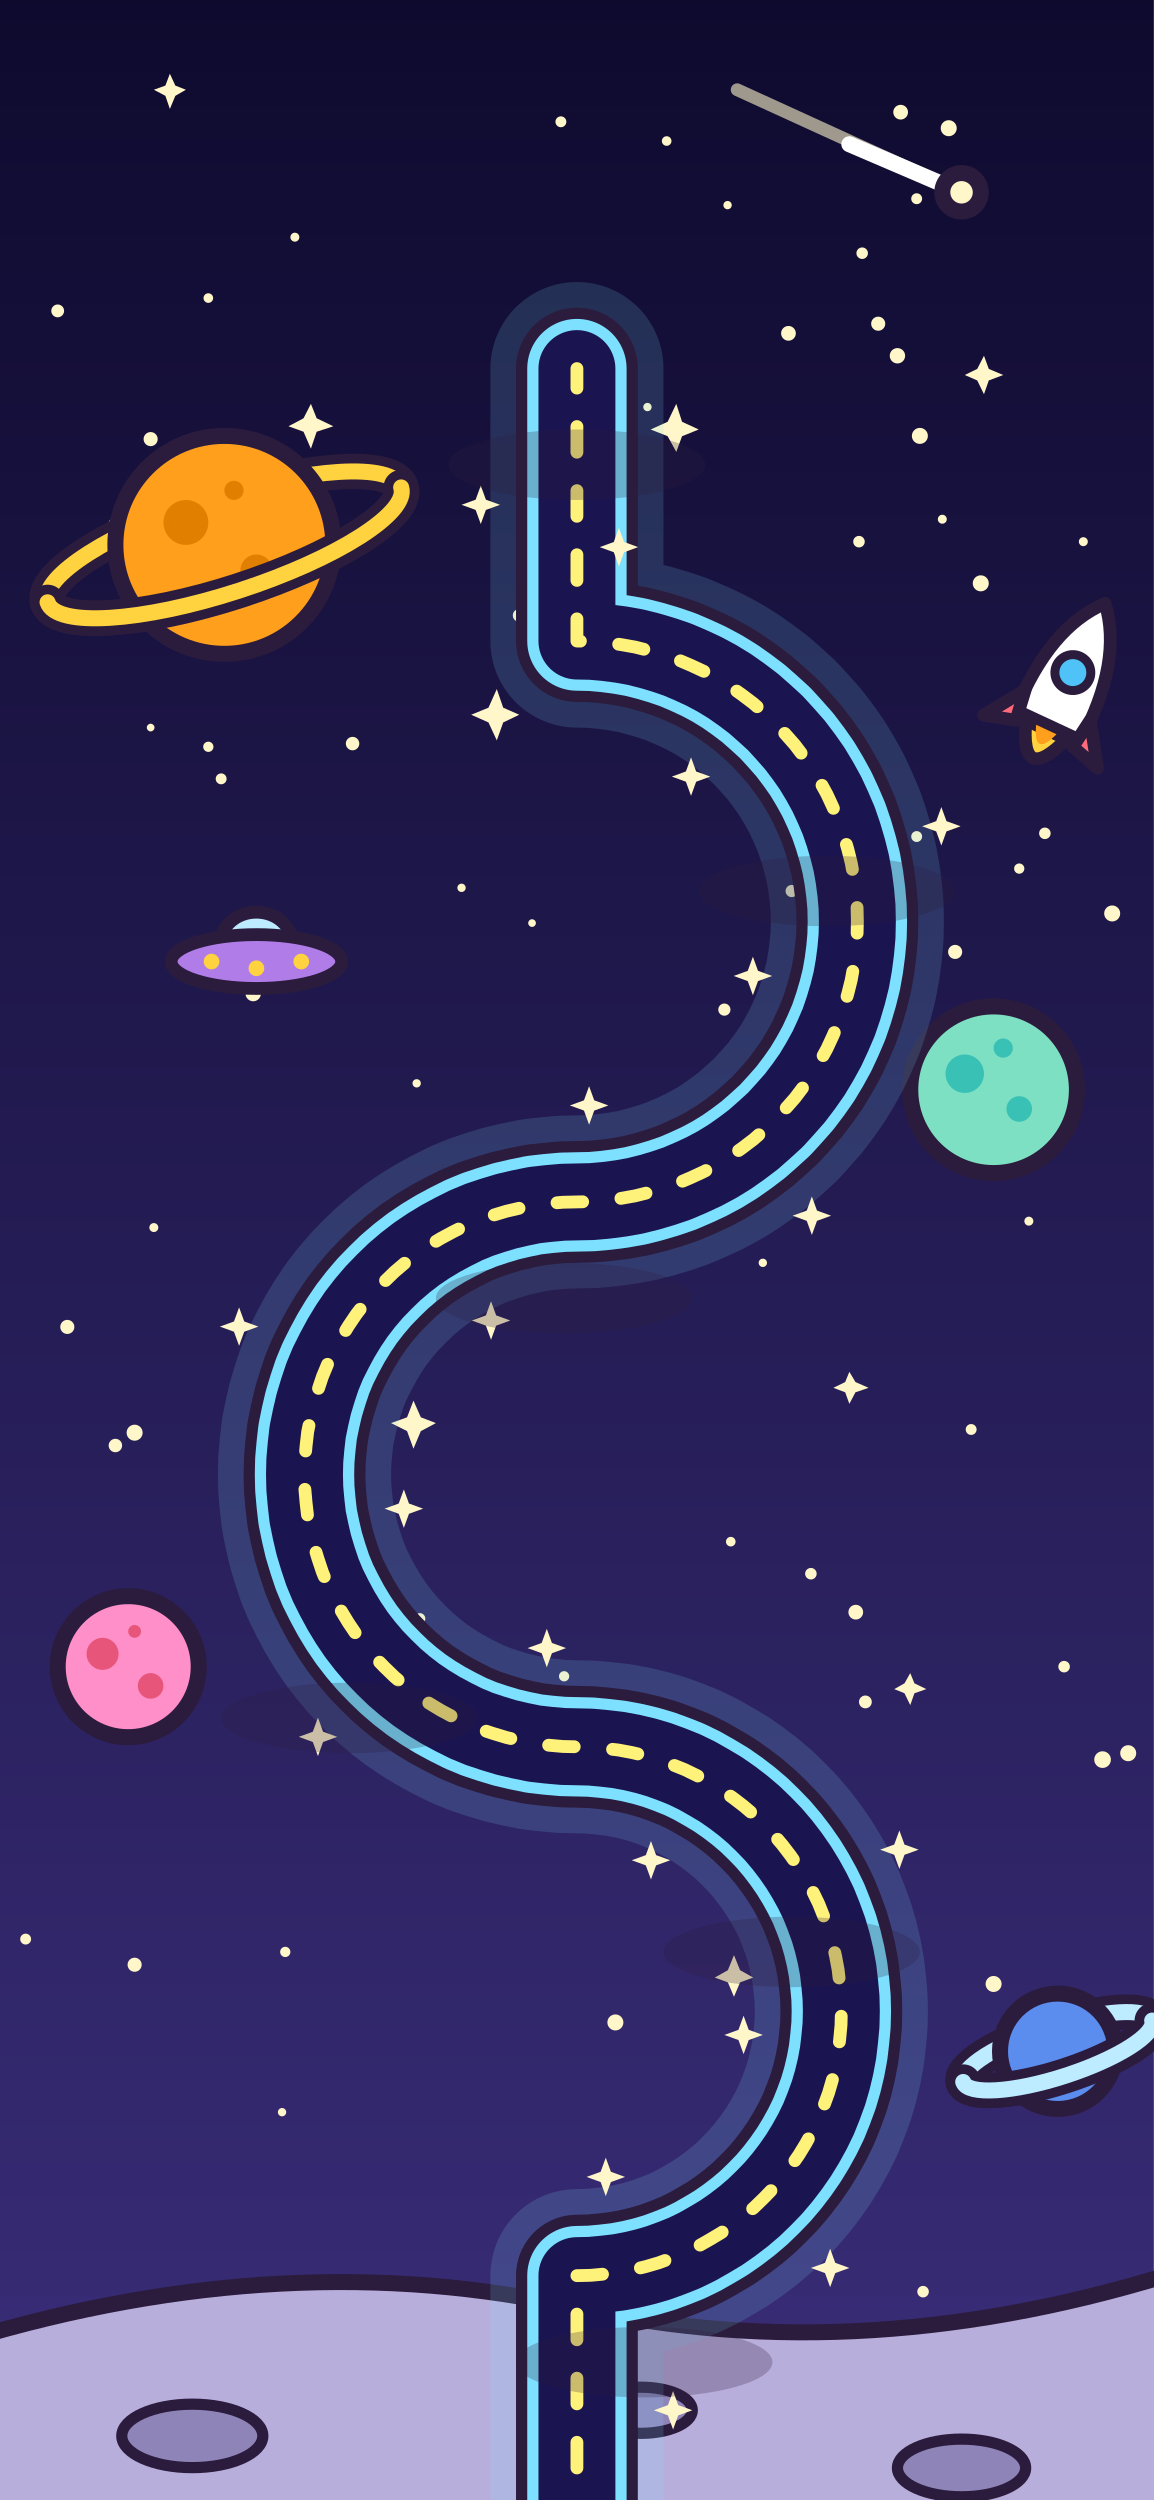
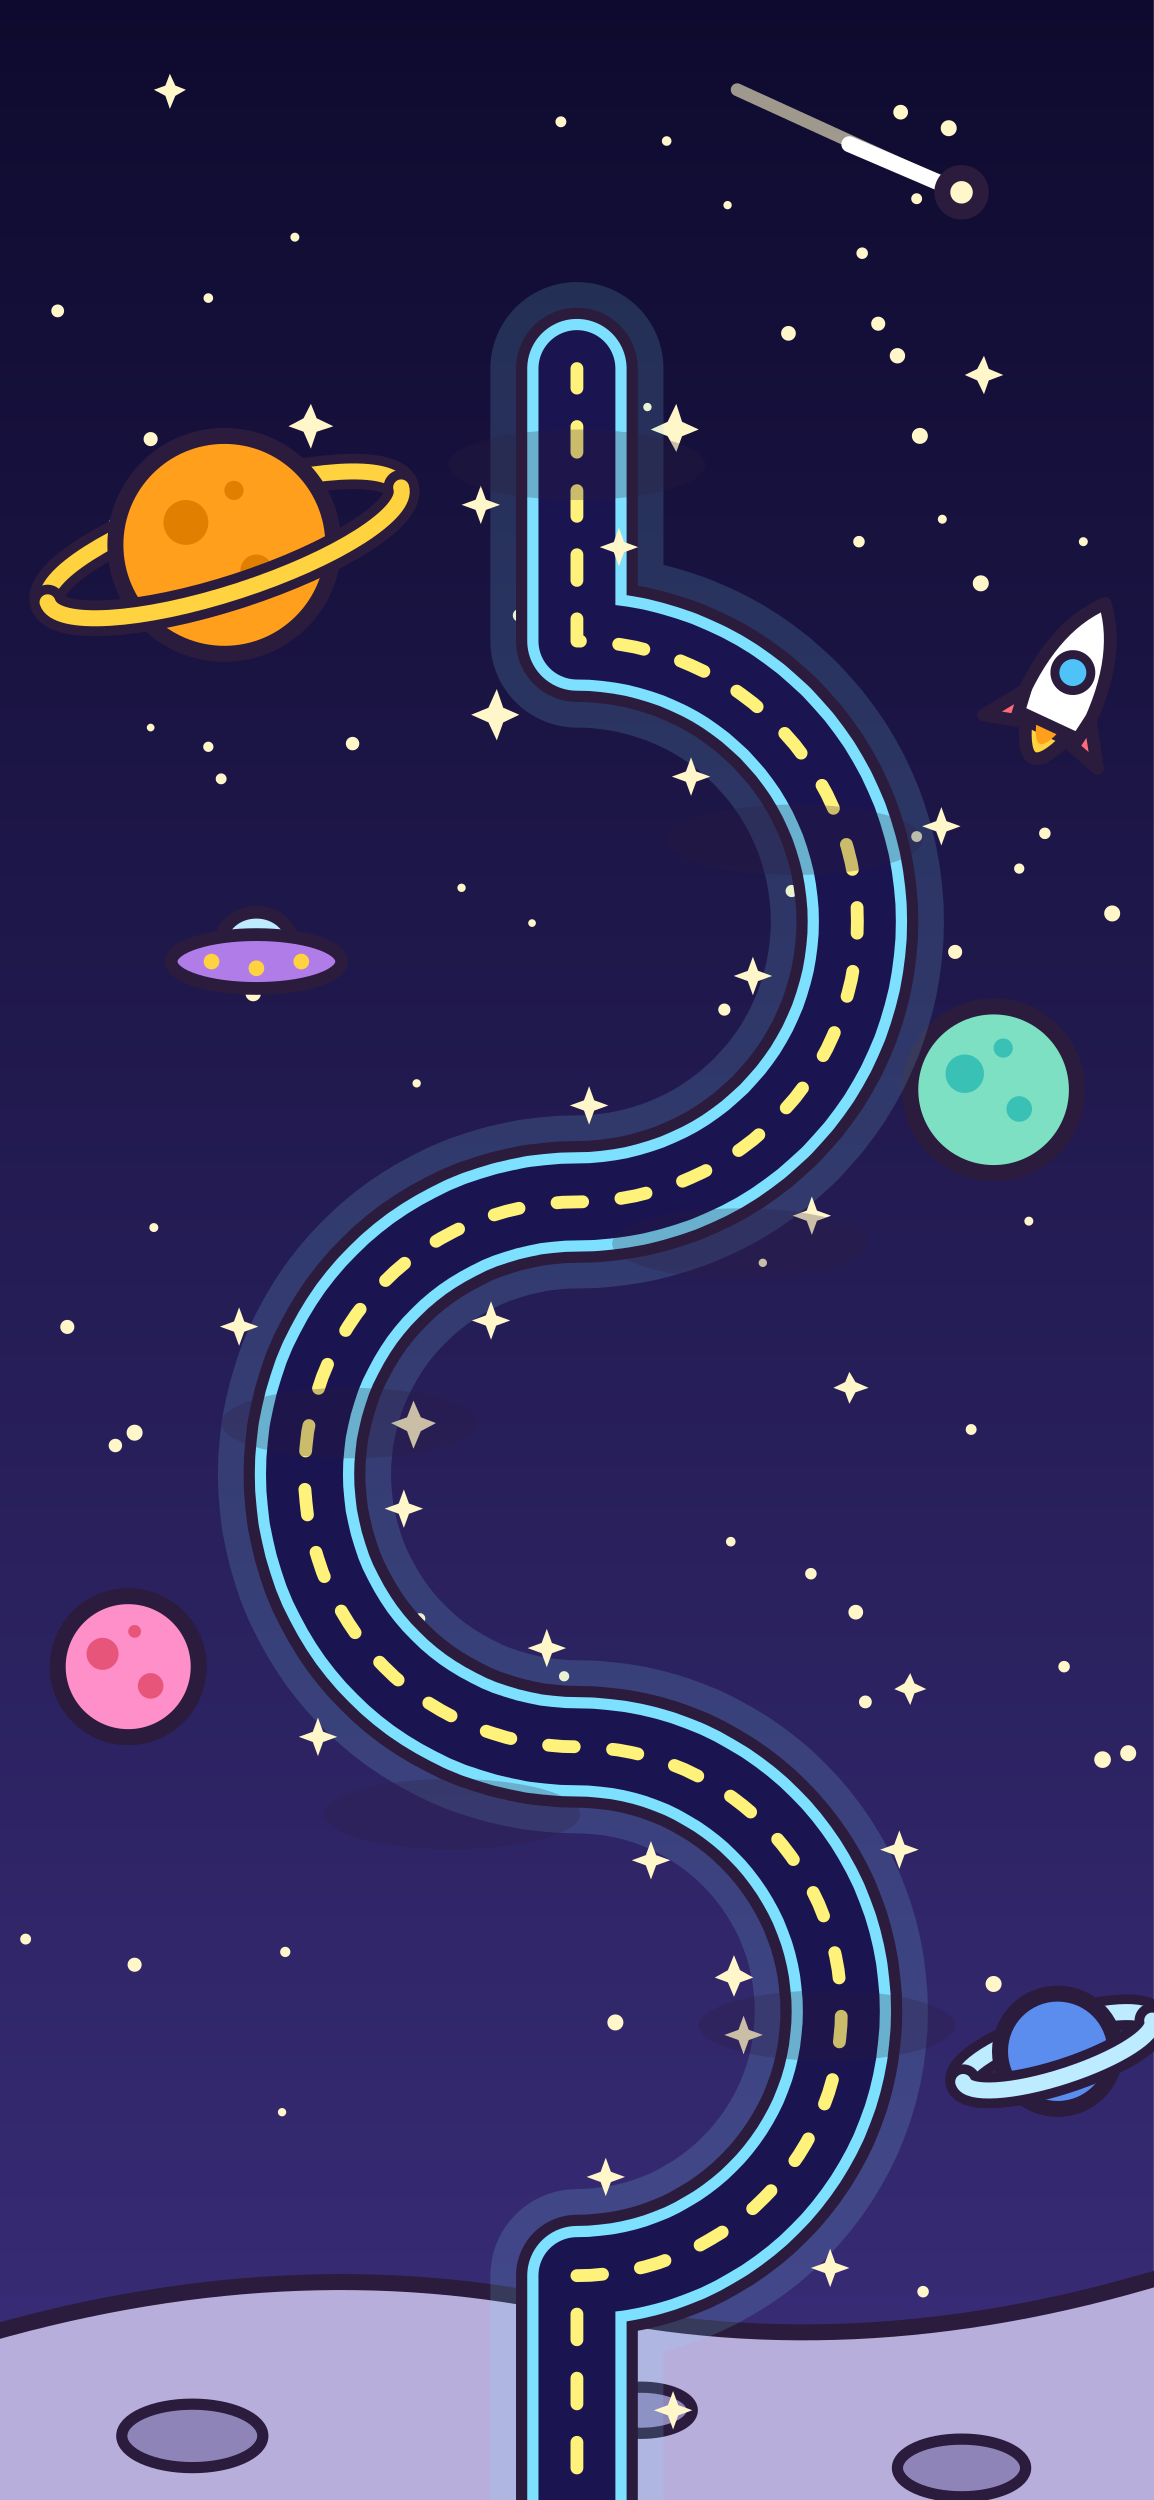
<svg xmlns="http://www.w3.org/2000/svg" viewBox="0 0 360 780" width="360" height="780">
  <defs>
    <linearGradient id="sky" x1="0" y1="0" x2="0" y2="1">
      <stop offset="0" stop-color="#0E0A2E" />
      <stop offset="1" stop-color="#3A2E7A" />
    </linearGradient>
    <g id="cloud">
      <circle cx="0" cy="0" r="16" />
      <circle cx="18" cy="-8" r="20" />
      <circle cx="38" cy="0" r="15" />
      <rect x="0" y="0" width="38" height="14" rx="7" />
    </g>
    <g id="bush">
      <circle cx="0" cy="0" r="18" />
      <circle cx="22" cy="-8" r="22" />
      <circle cx="46" cy="2" r="17" />
      <rect x="0" y="0" width="46" height="18" />
    </g>
  </defs>
  <rect width="360" height="780" fill="url(#sky)" />
  <g stroke="#2B1B3D" stroke-width="5" stroke-linejoin="round" stroke-linecap="round">
    <circle cx="228" cy="481" r="1.5" fill="#FFF6C9" stroke="none" />
    <circle cx="286" cy="261" r="1.7" fill="#FFF6C9" stroke="none" />
    <circle cx="255" cy="273" r="2.5" fill="#FFF6C9" stroke="none" />
    <circle cx="166" cy="288" r="1.2" fill="#FFF6C9" stroke="none" />
    <circle cx="268" cy="169" r="1.8" fill="#FFF6C9" stroke="none" />
    <circle cx="240" cy="359" r="2.5" fill="#FFF6C9" stroke="none" />
    <circle cx="144" cy="277" r="1.3" fill="#FFF6C9" stroke="none" />
    <circle cx="18" cy="97" r="2.0" fill="#FFF6C9" stroke="none" />
    <circle cx="48" cy="383" r="1.4" fill="#FFF6C9" stroke="none" />
    <circle cx="281" cy="35" r="2.3" fill="#FFF6C9" stroke="none" />
    <circle cx="330" cy="720" r="1.9" fill="#FFF6C9" stroke="none" />
    <circle cx="287" cy="136" r="2.5" fill="#FFF6C9" stroke="none" />
    <circle cx="344" cy="549" r="2.6" fill="#FFF6C9" stroke="none" />
    <circle cx="223" cy="739" r="1.7" fill="#FFF6C9" stroke="none" />
    <circle cx="36" cy="164" r="2.4" fill="#FFF6C9" stroke="none" />
    <circle cx="298" cy="297" r="2.2" fill="#FFF6C9" stroke="none" />
    <circle cx="318" cy="271" r="1.6" fill="#FFF6C9" stroke="none" />
    <circle cx="347" cy="285" r="2.5" fill="#FFF6C9" stroke="none" />
    <circle cx="95" cy="732" r="1.3" fill="#FFF6C9" stroke="none" />
    <circle cx="130" cy="338" r="1.3" fill="#FFF6C9" stroke="none" />
    <circle cx="288" cy="715" r="1.8" fill="#FFF6C9" stroke="none" />
    <circle cx="247" cy="207" r="1.6" fill="#FFF6C9" stroke="none" />
    <circle cx="238" cy="394" r="1.3" fill="#FFF6C9" stroke="none" />
    <circle cx="349" cy="752" r="2.1" fill="#FFF6C9" stroke="none" />
    <circle cx="326" cy="260" r="1.8" fill="#FFF6C9" stroke="none" />
    <circle cx="227" cy="64" r="1.3" fill="#FFF6C9" stroke="none" />
    <circle cx="184" cy="155" r="2.3" fill="#FFF6C9" stroke="none" />
    <circle cx="226" cy="315" r="1.9" fill="#FFF6C9" stroke="none" />
    <circle cx="246" cy="104" r="2.3" fill="#FFF6C9" stroke="none" />
    <circle cx="294" cy="162" r="1.4" fill="#FFF6C9" stroke="none" />
    <circle cx="267" cy="503" r="2.3" fill="#FFF6C9" stroke="none" />
    <circle cx="352" cy="547" r="2.5" fill="#FFF6C9" stroke="none" />
    <circle cx="79" cy="310" r="2.4" fill="#FFF6C9" stroke="none" />
    <circle cx="253" cy="491" r="1.8" fill="#FFF6C9" stroke="none" />
    <circle cx="88" cy="659" r="1.3" fill="#FFF6C9" stroke="none" />
    <circle cx="317" cy="638" r="2.5" fill="#FFF6C9" stroke="none" />
    <circle cx="21" cy="414" r="2.2" fill="#FFF6C9" stroke="none" />
    <circle cx="147" cy="723" r="2.1" fill="#FFF6C9" stroke="none" />
    <circle cx="296" cy="40" r="2.5" fill="#FFF6C9" stroke="none" />
    <circle cx="69" cy="243" r="1.7" fill="#FFF6C9" stroke="none" />
    <circle cx="269" cy="79" r="1.8" fill="#FFF6C9" stroke="none" />
    <circle cx="303" cy="446" r="1.7" fill="#FFF6C9" stroke="none" />
    <circle cx="202" cy="127" r="1.3" fill="#FFF6C9" stroke="none" />
    <circle cx="162" cy="192" r="2.0" fill="#FFF6C9" stroke="none" />
    <circle cx="47" cy="137" r="2.2" fill="#FFF6C9" stroke="none" />
    <circle cx="280" cy="111" r="2.4" fill="#FFF6C9" stroke="none" />
    <circle cx="270" cy="531" r="2.0" fill="#FFF6C9" stroke="none" />
    <circle cx="47" cy="227" r="1.2" fill="#FFF6C9" stroke="none" />
    <circle cx="305" cy="651" r="1.3" fill="#FFF6C9" stroke="none" />
    <circle cx="306" cy="182" r="2.5" fill="#FFF6C9" stroke="none" />
    <circle cx="247" cy="278" r="1.9" fill="#FFF6C9" stroke="none" />
    <circle cx="227" cy="378" r="2.0" fill="#FFF6C9" stroke="none" />
    <circle cx="286" cy="62" r="1.7" fill="#FFF6C9" stroke="none" />
    <circle cx="332" cy="520" r="1.8" fill="#FFF6C9" stroke="none" />
    <circle cx="8" cy="605" r="1.7" fill="#FFF6C9" stroke="none" />
    <circle cx="179" cy="183" r="1.5" fill="#FFF6C9" stroke="none" />
    <circle cx="340" cy="220" r="2.3" fill="#FFF6C9" stroke="none" />
    <circle cx="42" cy="613" r="2.2" fill="#FFF6C9" stroke="none" />
    <circle cx="227" cy="355" r="1.6" fill="#FFF6C9" stroke="none" />
    <circle cx="42" cy="447" r="2.5" fill="#FFF6C9" stroke="none" />
    <circle cx="176" cy="523" r="1.6" fill="#FFF6C9" stroke="none" />
    <circle cx="192" cy="631" r="2.5" fill="#FFF6C9" stroke="none" />
    <circle cx="172" cy="534" r="2.3" fill="#FFF6C9" stroke="none" />
    <circle cx="224" cy="208" r="1.2" fill="#FFF6C9" stroke="none" />
    <circle cx="274" cy="101" r="2.2" fill="#FFF6C9" stroke="none" />
    <circle cx="131" cy="505" r="1.7" fill="#FFF6C9" stroke="none" />
    <circle cx="36" cy="451" r="2.1" fill="#FFF6C9" stroke="none" />
    <circle cx="256" cy="287" r="2.4" fill="#FFF6C9" stroke="none" />
    <circle cx="175" cy="38" r="1.7" fill="#FFF6C9" stroke="none" />
    <circle cx="65" cy="93" r="1.5" fill="#FFF6C9" stroke="none" />
    <circle cx="208" cy="44" r="1.5" fill="#FFF6C9" stroke="none" />
    <circle cx="65" cy="233" r="1.6" fill="#FFF6C9" stroke="none" />
    <circle cx="310" cy="619" r="2.5" fill="#FFF6C9" stroke="none" />
    <circle cx="28" cy="192" r="1.8" fill="#FFF6C9" stroke="none" />
    <circle cx="193" cy="131" r="1.5" fill="#FFF6C9" stroke="none" />
    <circle cx="321" cy="381" r="1.4" fill="#FFF6C9" stroke="none" />
    <circle cx="110" cy="232" r="2.1" fill="#FFF6C9" stroke="none" />
    <circle cx="92" cy="74" r="1.4" fill="#FFF6C9" stroke="none" />
    <circle cx="89" cy="609" r="1.6" fill="#FFF6C9" stroke="none" />
    <circle cx="338" cy="169" r="1.4" fill="#FFF6C9" stroke="none" />
    <path d="M211 126 L212.8 131.6 L218 134 L212.8 136.1 L211 141 L208.3 136.1 L203 134 L208.3 131.6 Z" fill="#FFF6C9" stroke="none" />
    <path d="M265 428 L266.9 431.2 L271 433 L266.9 434.4 L265 438 L263.7 434.4 L260 433 L263.7 431.2 Z" fill="#FFF6C9" stroke="none" />
    <path d="M246 568 L247.8 572.2 L252 574 L247.8 575.7 L246 580 L244.2 575.7 L240 574 L244.2 572.2 Z" fill="#FFF6C9" stroke="none" />
    <path d="M129 437 L131.3 442.2 L136 444 L131.3 446.5 L129 452 L127.0 446.5 L122 444 L127.0 442.2 Z" fill="#FFF6C9" stroke="none" />
    <path d="M307 111 L308.5 115.1 L313 117 L308.5 118.7 L307 123 L304.9 118.7 L301 117 L304.9 115.1 Z" fill="#FFF6C9" stroke="none" />
    <path d="M53 23 L54.7 26.7 L58 28 L54.7 29.9 L53 34 L51.6 29.9 L48 28 L51.6 26.7 Z" fill="#FFF6C9" stroke="none" />
    <path d="M97 126 L98.8 130.5 L104 133 L98.8 134.7 L97 140 L94.7 134.7 L90 133 L94.7 130.5 Z" fill="#FFF6C9" stroke="none" />
    <path d="M284 522 L285.3 525.2 L289 527 L285.3 528.3 L284 532 L282.2 528.3 L279 527 L282.2 525.2 Z" fill="#FFF6C9" stroke="none" />
    <path d="M155 215 L157.0 220.8 L162 223 L157.0 225.4 L155 231 L152.4 225.4 L147 223 L152.4 220.8 Z" fill="#FFF6C9" stroke="none" />
    <path d="M67 136 L69.2 140.1 L74 142 L69.2 143.9 L67 148 L65.5 143.9 L61 142 L65.5 140.1 Z" fill="#FFF6C9" stroke="none" />
    <path d="M31 729 L32.2 732.6 L36 734 L32.2 735.9 L31 740 L28.9 735.9 L25 734 L28.9 732.6 Z" fill="#FFF6C9" stroke="none" />
    <path d="M229 610 L230.9 614.7 L235 617 L230.9 618.5 L229 623 L227.1 618.5 L223 617 L227.1 614.7 Z" fill="#FFF6C9" stroke="none" />
    <path d="M220 544 L222.4 548.9 L228 551 L222.4 553.5 L220 559 L217.8 553.5 L213 551 L217.8 548.9 Z" fill="#FFF6C9" stroke="none" />
    <ellipse cx="70" cy="170" rx="58" ry="15" fill="none" stroke="#2B1B3D" stroke-width="11" transform="rotate(-18 70 170)" />
    <ellipse cx="70" cy="170" rx="58" ry="15" fill="none" stroke="#FFD23F" stroke-width="5" transform="rotate(-18 70 170)" />
    <circle cx="70" cy="170" r="34" fill="#FF9F1C" />
    <circle cx="58" cy="163" r="7" fill="#E07F00" stroke="none" />
    <circle cx="80" cy="178" r="5" fill="#E07F00" stroke="none" />
    <circle cx="73" cy="153" r="3" fill="#E07F00" stroke="none" />
    <path d="M12 170 A58 15 0 0 0 128 170" fill="none" stroke="#2B1B3D" stroke-width="11" transform="rotate(-18 70 170)" />
    <path d="M12 170 A58 15 0 0 0 128 170" fill="none" stroke="#FFD23F" stroke-width="5" transform="rotate(-18 70 170)" />
    <circle cx="310" cy="340" r="26" fill="#7EE0C3" />
    <circle cx="301" cy="335" r="6" fill="#39C1B5" stroke="none" />
    <circle cx="318" cy="346" r="4" fill="#39C1B5" stroke="none" />
    <circle cx="313" cy="327" r="3" fill="#39C1B5" stroke="none" />
    <circle cx="40" cy="520" r="22" fill="#FF8FC8" />
    <circle cx="32" cy="516" r="5" fill="#E8557A" stroke="none" />
    <circle cx="47" cy="526" r="4" fill="#E8557A" stroke="none" />
    <circle cx="42" cy="509" r="2" fill="#E8557A" stroke="none" />
    <ellipse cx="330" cy="640" rx="31" ry="8" fill="none" stroke="#2B1B3D" stroke-width="11" transform="rotate(-18 330 640)" />
    <ellipse cx="330" cy="640" rx="31" ry="8" fill="none" stroke="#BDEBFF" stroke-width="5" transform="rotate(-18 330 640)" />
    <circle cx="330" cy="640" r="18" fill="#5B8DEF" />
    <path d="M299 640 A31 8 0 0 0 361 640" fill="none" stroke="#2B1B3D" stroke-width="11" transform="rotate(-18 330 640)" />
    <path d="M299 640 A31 8 0 0 0 361 640" fill="none" stroke="#BDEBFF" stroke-width="5" transform="rotate(-18 330 640)" />
    <path d="M300 60 L230 28" fill="none" stroke="#FFF6C9" stroke-width="4" opacity="0.6" />
    <path d="M300 60 L265 45" fill="none" stroke="#FFFFFF" stroke-width="5" />
    <circle cx="300" cy="60" r="6" fill="#FFF6C9" />
    <g transform="translate(330 220) rotate(25) scale(0.7)" stroke-width="5.7">
      <path d="M0 -50 Q18 -30 16 10 L-16 10 Q-18 -30 0 -50 Z" fill="#FFFFFF" />
      <circle cx="0" cy="-16" r="8" fill="#4FC3F7" stroke-width="4" />
      <path d="M-16 0 L-28 18 L-14 14 Z M16 0 L28 18 L14 14 Z" fill="#FF6B7A" />
      <path d="M-10 12 Q0 40 10 12 Z" fill="#FFD23F" />
      <path d="M-5 12 Q0 26 5 12 Z" fill="#FF9F1C" stroke="none" />
    </g>
    <g transform="translate(80 300) scale(0.7)" stroke-width="5.7">
      <ellipse cx="0" cy="-8" rx="16" ry="14" fill="#BDEBFF" />
      <ellipse cx="0" cy="0" rx="38" ry="12" fill="#B07CE8" />
      <circle cx="-20" cy="0" r="3.5" fill="#FFD23F" stroke="none" />
      <circle cx="0" cy="3" r="3.5" fill="#FFD23F" stroke="none" />
      <circle cx="20" cy="0" r="3.5" fill="#FFD23F" stroke="none" />
    </g>
    <path d="M-10 790 L-10 730 Q90 700 180 720 Q270 740 370 708 L370 790 Z" fill="#B8AEDB" />
    <ellipse cx="60" cy="760" rx="22" ry="9.9" fill="#8E84B8" stroke-width="3.5" />
    <ellipse cx="200" cy="752" rx="16" ry="7.2" fill="#8E84B8" stroke-width="3.5" />
    <ellipse cx="300" cy="770" rx="20" ry="9.0" fill="#8E84B8" stroke-width="3.5" />
    <path d="M180.0 830.0 L180.0 828.0 L180.0 826.0 L180.0 824.0 L180.0 822.0 L180.0 820.0 L180.0 818.0 L180.0 816.0 L180.0 814.0 L180.0 812.0 L180.0 810.0 L180.0 808.0 L180.0 806.0 L180.0 804.0 L180.0 802.0 L180.0 800.0 L180.0 798.0 L180.0 796.0 L180.0 794.0 L180.0 792.0 L180.0 790.0 L180.0 788.0 L180.0 786.0 L180.0 784.0 L180.0 782.0 L180.0 780.0 L180.0 778.0 L180.0 776.0 L180.0 774.0 L180.0 772.0 L180.0 770.0 L180.0 768.0 L180.0 766.0 L180.0 764.0 L180.0 762.0 L180.0 760.0 L180.0 758.0 L180.0 756.0 L180.0 754.0 L180.0 752.0 L180.0 750.0 L180.0 748.0 L180.0 746.0 L180.0 744.0 L180.0 742.0 L180.0 740.0 L180.0 738.0 L180.0 736.0 L180.0 734.0 L180.0 732.0 L180.0 730.0 L180.0 728.0 L180.0 726.0 L180.0 724.0 L180.0 722.0 L180.0 720.0 L180.0 718.0 L180.0 716.0 L180.0 714.0 L180.0 712.0 L180.0 710.0 L184.3 709.9 L188.6 709.5 L192.9 709.0 L197.2 708.2 L201.4 707.2 L205.5 706.0 L209.6 704.5 L213.6 702.9 L217.5 701.0 L221.2 698.9 L224.9 696.7 L228.5 694.2 L231.9 691.6 L235.2 688.8 L238.3 685.8 L241.3 682.7 L244.1 679.4 L246.7 676.0 L249.2 672.4 L251.4 668.8 L253.5 665.0 L255.4 661.1 L257.0 657.1 L258.5 653.0 L259.7 648.9 L260.7 644.7 L261.5 640.4 L262.0 636.1 L262.4 631.8 L262.5 627.5 L262.4 623.2 L262.0 618.9 L261.5 614.6 L260.7 610.3 L259.7 606.1 L258.5 602.0 L257.0 597.9 L255.4 593.9 L253.5 590.0 L251.4 586.2 L249.2 582.6 L246.7 579.0 L244.1 575.6 L241.3 572.3 L238.3 569.2 L235.2 566.2 L231.9 563.4 L228.5 560.8 L224.9 558.3 L221.2 556.1 L217.5 554.0 L213.6 552.1 L209.6 550.5 L205.5 549.0 L201.4 547.8 L197.2 546.8 L192.9 546.0 L188.6 545.5 L184.3 545.1 L180.0 545.0 L175.6 544.9 L171.1 544.5 L166.7 544.0 L162.3 543.1 L158.0 542.1 L153.7 540.8 L149.5 539.4 L145.4 537.7 L141.4 535.7 L137.5 533.6 L133.7 531.3 L130.0 528.8 L126.5 526.1 L123.1 523.2 L119.9 520.1 L116.8 516.9 L113.9 513.5 L111.2 510.0 L108.7 506.3 L106.4 502.5 L104.3 498.6 L102.3 494.6 L100.6 490.5 L99.2 486.3 L97.9 482.0 L96.9 477.7 L96.0 473.3 L95.5 468.9 L95.1 464.4 L95.0 460.0 L95.1 455.6 L95.5 451.1 L96.0 446.7 L96.9 442.3 L97.9 438.0 L99.2 433.7 L100.6 429.5 L102.3 425.4 L104.3 421.4 L106.4 417.5 L108.7 413.7 L111.2 410.0 L113.9 406.5 L116.8 403.1 L119.9 399.9 L123.1 396.8 L126.5 393.9 L130.0 391.2 L133.7 388.7 L137.5 386.4 L141.4 384.3 L145.4 382.3 L149.5 380.6 L153.7 379.2 L158.0 377.9 L162.3 376.9 L166.7 376.0 L171.1 375.5 L175.6 375.1 L180.0 375.0 L184.6 374.9 L189.1 374.5 L193.7 373.9 L198.2 373.1 L202.6 372.0 L207.0 370.7 L211.4 369.2 L215.6 367.4 L219.7 365.5 L223.8 363.3 L227.7 360.9 L231.4 358.3 L235.1 355.5 L238.5 352.5 L241.9 349.4 L245.0 346.0 L248.0 342.6 L250.8 338.9 L253.4 335.2 L255.8 331.2 L258.0 327.2 L259.9 323.1 L261.7 318.9 L263.2 314.5 L264.5 310.1 L265.6 305.7 L266.4 301.2 L267.0 296.6 L267.4 292.1 L267.5 287.5 L267.4 282.9 L267.0 278.4 L266.4 273.8 L265.6 269.3 L264.5 264.9 L263.2 260.5 L261.7 256.1 L259.9 251.9 L258.0 247.8 L255.8 243.8 L253.4 239.8 L250.8 236.1 L248.0 232.4 L245.0 229.0 L241.9 225.6 L238.5 222.5 L235.1 219.5 L231.4 216.7 L227.7 214.1 L223.8 211.7 L219.7 209.5 L215.6 207.6 L211.4 205.8 L207.0 204.3 L202.6 203.0 L198.2 201.9 L193.7 201.1 L189.1 200.5 L184.6 200.1 L180.0 200.0 L180.0 198.0 L180.0 196.0 L180.0 193.9 L180.0 191.9 L180.0 189.9 L180.0 187.9 L180.0 185.8 L180.0 183.8 L180.0 181.8 L180.0 179.8 L180.0 177.7 L180.0 175.7 L180.0 173.7 L180.0 171.7 L180.0 169.6 L180.0 167.6 L180.0 165.6 L180.0 163.6 L180.0 161.5 L180.0 159.5 L180.0 157.5 L180.0 155.5 L180.0 153.5 L180.0 151.4 L180.0 149.4 L180.0 147.4 L180.0 145.4 L180.0 143.3 L180.0 141.3 L180.0 139.3 L180.0 137.3 L180.0 135.2 L180.0 133.2 L180.0 131.2 L180.0 129.2 L180.0 127.1 L180.0 125.1 L180.0 123.1 L180.0 121.1 L180.0 119.0 L180.0 117.0 L180.0 115.0" fill="none" stroke="#7EE0FF" stroke-width="54" stroke-linejoin="round" opacity=".16" stroke-linecap="round" />
    <path d="M180.0 830.0 L180.0 828.0 L180.0 826.0 L180.0 824.0 L180.0 822.0 L180.0 820.0 L180.0 818.0 L180.0 816.0 L180.0 814.0 L180.0 812.0 L180.0 810.0 L180.0 808.0 L180.0 806.0 L180.0 804.0 L180.0 802.0 L180.0 800.0 L180.0 798.0 L180.0 796.0 L180.0 794.0 L180.0 792.0 L180.0 790.0 L180.0 788.0 L180.0 786.0 L180.0 784.0 L180.0 782.0 L180.0 780.0 L180.0 778.0 L180.0 776.0 L180.0 774.0 L180.0 772.0 L180.0 770.0 L180.0 768.0 L180.0 766.0 L180.0 764.0 L180.0 762.0 L180.0 760.0 L180.0 758.0 L180.0 756.0 L180.0 754.0 L180.0 752.0 L180.0 750.0 L180.0 748.0 L180.0 746.0 L180.0 744.0 L180.0 742.0 L180.0 740.0 L180.0 738.0 L180.0 736.0 L180.0 734.0 L180.0 732.0 L180.0 730.0 L180.0 728.0 L180.0 726.0 L180.0 724.0 L180.0 722.0 L180.0 720.0 L180.0 718.0 L180.0 716.0 L180.0 714.0 L180.0 712.0 L180.0 710.0 L184.3 709.9 L188.6 709.5 L192.9 709.0 L197.2 708.2 L201.4 707.2 L205.5 706.0 L209.6 704.5 L213.6 702.9 L217.5 701.0 L221.2 698.9 L224.9 696.7 L228.5 694.2 L231.9 691.6 L235.2 688.8 L238.3 685.8 L241.3 682.7 L244.1 679.4 L246.7 676.0 L249.2 672.4 L251.4 668.8 L253.5 665.0 L255.4 661.1 L257.0 657.1 L258.5 653.0 L259.7 648.9 L260.7 644.7 L261.5 640.4 L262.0 636.1 L262.4 631.8 L262.5 627.5 L262.4 623.2 L262.0 618.9 L261.5 614.6 L260.7 610.3 L259.7 606.1 L258.5 602.0 L257.0 597.9 L255.4 593.9 L253.5 590.0 L251.4 586.2 L249.2 582.6 L246.7 579.0 L244.1 575.6 L241.3 572.3 L238.3 569.2 L235.2 566.2 L231.9 563.4 L228.5 560.8 L224.9 558.3 L221.2 556.1 L217.5 554.0 L213.6 552.1 L209.6 550.5 L205.5 549.0 L201.4 547.8 L197.2 546.8 L192.9 546.0 L188.6 545.5 L184.3 545.1 L180.0 545.0 L175.6 544.9 L171.1 544.5 L166.7 544.0 L162.3 543.1 L158.0 542.1 L153.7 540.8 L149.5 539.4 L145.4 537.7 L141.4 535.7 L137.5 533.6 L133.7 531.3 L130.0 528.8 L126.5 526.1 L123.1 523.2 L119.9 520.1 L116.8 516.9 L113.9 513.5 L111.2 510.0 L108.7 506.3 L106.4 502.5 L104.3 498.6 L102.3 494.6 L100.6 490.5 L99.2 486.3 L97.9 482.0 L96.9 477.7 L96.0 473.3 L95.5 468.9 L95.1 464.4 L95.0 460.0 L95.1 455.6 L95.5 451.1 L96.0 446.7 L96.9 442.3 L97.9 438.0 L99.2 433.7 L100.6 429.5 L102.3 425.4 L104.3 421.4 L106.4 417.5 L108.7 413.7 L111.2 410.0 L113.9 406.5 L116.8 403.1 L119.9 399.9 L123.1 396.8 L126.5 393.9 L130.0 391.2 L133.7 388.7 L137.5 386.4 L141.4 384.3 L145.4 382.3 L149.5 380.6 L153.7 379.2 L158.0 377.9 L162.3 376.9 L166.7 376.0 L171.1 375.5 L175.6 375.1 L180.0 375.0 L184.6 374.9 L189.1 374.5 L193.7 373.9 L198.2 373.1 L202.6 372.0 L207.0 370.7 L211.4 369.2 L215.6 367.4 L219.7 365.5 L223.8 363.3 L227.7 360.9 L231.4 358.3 L235.1 355.5 L238.5 352.5 L241.9 349.4 L245.0 346.0 L248.0 342.6 L250.8 338.9 L253.4 335.2 L255.8 331.2 L258.0 327.2 L259.9 323.1 L261.7 318.9 L263.2 314.5 L264.5 310.1 L265.6 305.7 L266.4 301.2 L267.0 296.6 L267.4 292.1 L267.5 287.5 L267.4 282.9 L267.0 278.4 L266.4 273.8 L265.6 269.3 L264.5 264.9 L263.2 260.5 L261.7 256.1 L259.9 251.9 L258.0 247.8 L255.8 243.8 L253.4 239.8 L250.8 236.1 L248.0 232.4 L245.0 229.0 L241.9 225.6 L238.5 222.5 L235.1 219.5 L231.4 216.7 L227.7 214.1 L223.8 211.7 L219.7 209.5 L215.6 207.6 L211.4 205.8 L207.0 204.3 L202.6 203.0 L198.2 201.9 L193.7 201.1 L189.1 200.5 L184.6 200.1 L180.0 200.0 L180.0 198.0 L180.0 196.0 L180.0 193.9 L180.0 191.9 L180.0 189.9 L180.0 187.9 L180.0 185.8 L180.0 183.8 L180.0 181.8 L180.0 179.8 L180.0 177.7 L180.0 175.7 L180.0 173.7 L180.0 171.7 L180.0 169.6 L180.0 167.6 L180.0 165.6 L180.0 163.6 L180.0 161.5 L180.0 159.5 L180.0 157.5 L180.0 155.5 L180.0 153.5 L180.0 151.4 L180.0 149.4 L180.0 147.4 L180.0 145.4 L180.0 143.3 L180.0 141.3 L180.0 139.3 L180.0 137.3 L180.0 135.2 L180.0 133.2 L180.0 131.2 L180.0 129.2 L180.0 127.1 L180.0 125.1 L180.0 123.1 L180.0 121.1 L180.0 119.0 L180.0 117.0 L180.0 115.0" fill="none" stroke="#2B1B3D" stroke-width="38" stroke-linejoin="round" />
    <path d="M180.0 830.0 L180.0 828.0 L180.0 826.0 L180.0 824.0 L180.0 822.0 L180.0 820.0 L180.0 818.0 L180.0 816.0 L180.0 814.0 L180.0 812.0 L180.0 810.0 L180.0 808.0 L180.0 806.0 L180.0 804.0 L180.0 802.0 L180.0 800.0 L180.0 798.0 L180.0 796.0 L180.0 794.0 L180.0 792.0 L180.0 790.0 L180.0 788.0 L180.0 786.0 L180.0 784.0 L180.0 782.0 L180.0 780.0 L180.0 778.0 L180.0 776.0 L180.0 774.0 L180.0 772.0 L180.0 770.0 L180.0 768.0 L180.0 766.0 L180.0 764.0 L180.0 762.0 L180.0 760.0 L180.0 758.0 L180.0 756.0 L180.0 754.0 L180.0 752.0 L180.0 750.0 L180.0 748.0 L180.0 746.0 L180.0 744.0 L180.0 742.0 L180.0 740.0 L180.0 738.0 L180.0 736.0 L180.0 734.0 L180.0 732.0 L180.0 730.0 L180.0 728.0 L180.0 726.0 L180.0 724.0 L180.0 722.0 L180.0 720.0 L180.0 718.0 L180.0 716.0 L180.0 714.0 L180.0 712.0 L180.0 710.0 L184.3 709.9 L188.6 709.5 L192.9 709.0 L197.2 708.2 L201.4 707.2 L205.5 706.0 L209.6 704.5 L213.6 702.9 L217.5 701.0 L221.2 698.9 L224.9 696.7 L228.5 694.2 L231.9 691.6 L235.2 688.8 L238.3 685.8 L241.3 682.7 L244.1 679.4 L246.7 676.0 L249.2 672.4 L251.4 668.8 L253.5 665.0 L255.4 661.1 L257.0 657.1 L258.5 653.0 L259.7 648.9 L260.7 644.7 L261.5 640.4 L262.0 636.1 L262.4 631.8 L262.5 627.5 L262.4 623.2 L262.0 618.9 L261.5 614.6 L260.7 610.3 L259.7 606.1 L258.5 602.0 L257.0 597.9 L255.4 593.9 L253.5 590.0 L251.4 586.2 L249.2 582.6 L246.7 579.0 L244.1 575.6 L241.3 572.3 L238.3 569.2 L235.2 566.2 L231.9 563.4 L228.5 560.8 L224.9 558.3 L221.2 556.1 L217.5 554.0 L213.6 552.1 L209.6 550.5 L205.5 549.0 L201.4 547.8 L197.2 546.8 L192.9 546.0 L188.6 545.5 L184.3 545.1 L180.0 545.0 L175.6 544.9 L171.1 544.5 L166.7 544.0 L162.3 543.1 L158.0 542.1 L153.7 540.8 L149.5 539.4 L145.4 537.7 L141.4 535.7 L137.5 533.6 L133.7 531.3 L130.0 528.8 L126.5 526.1 L123.1 523.2 L119.9 520.1 L116.8 516.9 L113.9 513.5 L111.2 510.0 L108.7 506.3 L106.4 502.5 L104.3 498.6 L102.3 494.6 L100.6 490.5 L99.2 486.3 L97.9 482.0 L96.9 477.7 L96.0 473.3 L95.5 468.9 L95.1 464.4 L95.0 460.0 L95.1 455.6 L95.5 451.1 L96.0 446.7 L96.9 442.3 L97.9 438.0 L99.2 433.7 L100.6 429.5 L102.3 425.4 L104.3 421.4 L106.4 417.5 L108.7 413.7 L111.2 410.0 L113.9 406.5 L116.8 403.1 L119.9 399.9 L123.1 396.8 L126.5 393.9 L130.0 391.2 L133.7 388.7 L137.5 386.4 L141.4 384.3 L145.4 382.3 L149.5 380.6 L153.7 379.2 L158.0 377.9 L162.3 376.9 L166.7 376.0 L171.1 375.5 L175.6 375.1 L180.0 375.0 L184.6 374.9 L189.1 374.5 L193.7 373.9 L198.2 373.1 L202.6 372.0 L207.0 370.7 L211.4 369.2 L215.6 367.4 L219.7 365.5 L223.8 363.3 L227.7 360.9 L231.4 358.3 L235.1 355.5 L238.5 352.5 L241.9 349.4 L245.0 346.0 L248.0 342.6 L250.8 338.9 L253.4 335.2 L255.8 331.2 L258.0 327.2 L259.9 323.1 L261.7 318.9 L263.2 314.5 L264.5 310.1 L265.6 305.7 L266.4 301.2 L267.0 296.6 L267.4 292.1 L267.5 287.5 L267.4 282.9 L267.0 278.4 L266.4 273.8 L265.6 269.3 L264.5 264.9 L263.2 260.5 L261.7 256.1 L259.9 251.9 L258.0 247.8 L255.8 243.8 L253.4 239.8 L250.8 236.1 L248.0 232.4 L245.0 229.0 L241.9 225.6 L238.5 222.5 L235.1 219.5 L231.4 216.7 L227.7 214.1 L223.8 211.7 L219.7 209.5 L215.6 207.6 L211.4 205.8 L207.0 204.3 L202.6 203.0 L198.2 201.9 L193.7 201.1 L189.1 200.5 L184.6 200.1 L180.0 200.0 L180.0 198.0 L180.0 196.0 L180.0 193.9 L180.0 191.9 L180.0 189.9 L180.0 187.9 L180.0 185.8 L180.0 183.8 L180.0 181.8 L180.0 179.8 L180.0 177.7 L180.0 175.7 L180.0 173.7 L180.0 171.7 L180.0 169.6 L180.0 167.6 L180.0 165.6 L180.0 163.6 L180.0 161.5 L180.0 159.5 L180.0 157.5 L180.0 155.5 L180.0 153.5 L180.0 151.4 L180.0 149.4 L180.0 147.4 L180.0 145.4 L180.0 143.3 L180.0 141.3 L180.0 139.3 L180.0 137.3 L180.0 135.2 L180.0 133.2 L180.0 131.2 L180.0 129.2 L180.0 127.1 L180.0 125.1 L180.0 123.1 L180.0 121.1 L180.0 119.0 L180.0 117.0 L180.0 115.0" fill="none" stroke="#7EE0FF" stroke-width="31" stroke-linejoin="round" />
    <path d="M180.0 830.0 L180.0 828.0 L180.0 826.0 L180.0 824.0 L180.0 822.0 L180.0 820.0 L180.0 818.0 L180.0 816.0 L180.0 814.0 L180.0 812.0 L180.0 810.0 L180.0 808.0 L180.0 806.0 L180.0 804.0 L180.0 802.0 L180.0 800.0 L180.0 798.0 L180.0 796.0 L180.0 794.0 L180.0 792.0 L180.0 790.0 L180.0 788.0 L180.0 786.0 L180.0 784.0 L180.0 782.0 L180.0 780.0 L180.0 778.0 L180.0 776.0 L180.0 774.0 L180.0 772.0 L180.0 770.0 L180.0 768.0 L180.0 766.0 L180.0 764.0 L180.0 762.0 L180.0 760.0 L180.0 758.0 L180.0 756.0 L180.0 754.0 L180.0 752.0 L180.0 750.0 L180.0 748.0 L180.0 746.0 L180.0 744.0 L180.0 742.0 L180.0 740.0 L180.0 738.0 L180.0 736.0 L180.0 734.0 L180.0 732.0 L180.0 730.0 L180.0 728.0 L180.0 726.0 L180.0 724.0 L180.0 722.0 L180.0 720.0 L180.0 718.0 L180.0 716.0 L180.0 714.0 L180.0 712.0 L180.0 710.0 L184.3 709.9 L188.6 709.5 L192.9 709.0 L197.2 708.2 L201.4 707.2 L205.5 706.0 L209.6 704.5 L213.6 702.9 L217.5 701.0 L221.2 698.9 L224.9 696.7 L228.5 694.2 L231.9 691.6 L235.2 688.8 L238.3 685.8 L241.3 682.7 L244.1 679.4 L246.7 676.0 L249.2 672.4 L251.4 668.8 L253.5 665.0 L255.4 661.1 L257.0 657.1 L258.5 653.0 L259.7 648.9 L260.7 644.7 L261.5 640.4 L262.0 636.1 L262.4 631.8 L262.5 627.5 L262.4 623.2 L262.0 618.9 L261.5 614.6 L260.7 610.3 L259.7 606.1 L258.5 602.0 L257.0 597.9 L255.4 593.9 L253.5 590.0 L251.4 586.2 L249.2 582.6 L246.7 579.0 L244.1 575.6 L241.3 572.3 L238.3 569.2 L235.2 566.2 L231.9 563.4 L228.5 560.8 L224.9 558.3 L221.2 556.1 L217.5 554.0 L213.6 552.1 L209.6 550.5 L205.5 549.0 L201.4 547.8 L197.2 546.8 L192.9 546.0 L188.6 545.5 L184.3 545.1 L180.0 545.0 L175.6 544.9 L171.1 544.5 L166.7 544.0 L162.3 543.1 L158.0 542.1 L153.7 540.8 L149.5 539.4 L145.4 537.7 L141.4 535.7 L137.5 533.6 L133.7 531.3 L130.0 528.8 L126.5 526.1 L123.1 523.2 L119.9 520.1 L116.8 516.9 L113.9 513.5 L111.2 510.0 L108.7 506.3 L106.4 502.5 L104.3 498.6 L102.3 494.6 L100.6 490.5 L99.2 486.3 L97.9 482.0 L96.9 477.7 L96.0 473.3 L95.5 468.9 L95.1 464.4 L95.0 460.0 L95.1 455.6 L95.5 451.1 L96.0 446.7 L96.9 442.3 L97.9 438.0 L99.2 433.7 L100.6 429.5 L102.3 425.4 L104.3 421.4 L106.4 417.5 L108.7 413.7 L111.2 410.0 L113.9 406.5 L116.8 403.1 L119.9 399.9 L123.1 396.8 L126.5 393.9 L130.0 391.2 L133.7 388.7 L137.5 386.4 L141.4 384.3 L145.4 382.3 L149.5 380.6 L153.7 379.2 L158.0 377.9 L162.3 376.9 L166.7 376.0 L171.1 375.5 L175.6 375.1 L180.0 375.0 L184.6 374.9 L189.1 374.5 L193.7 373.9 L198.2 373.1 L202.6 372.0 L207.0 370.7 L211.4 369.2 L215.6 367.4 L219.7 365.5 L223.8 363.3 L227.7 360.9 L231.4 358.3 L235.1 355.5 L238.5 352.5 L241.9 349.4 L245.0 346.0 L248.0 342.6 L250.8 338.9 L253.4 335.2 L255.8 331.2 L258.0 327.2 L259.9 323.1 L261.7 318.9 L263.2 314.5 L264.5 310.1 L265.6 305.7 L266.4 301.2 L267.0 296.6 L267.4 292.1 L267.5 287.5 L267.4 282.9 L267.0 278.4 L266.4 273.8 L265.6 269.3 L264.5 264.9 L263.2 260.5 L261.7 256.1 L259.9 251.9 L258.0 247.8 L255.8 243.8 L253.4 239.8 L250.8 236.1 L248.0 232.4 L245.0 229.0 L241.9 225.6 L238.5 222.5 L235.1 219.5 L231.4 216.7 L227.7 214.1 L223.8 211.7 L219.7 209.5 L215.6 207.6 L211.4 205.8 L207.0 204.3 L202.6 203.0 L198.2 201.9 L193.7 201.1 L189.1 200.5 L184.6 200.1 L180.0 200.0 L180.0 198.0 L180.0 196.0 L180.0 193.9 L180.0 191.9 L180.0 189.9 L180.0 187.9 L180.0 185.8 L180.0 183.8 L180.0 181.8 L180.0 179.8 L180.0 177.7 L180.0 175.7 L180.0 173.7 L180.0 171.7 L180.0 169.6 L180.0 167.6 L180.0 165.6 L180.0 163.6 L180.0 161.5 L180.0 159.5 L180.0 157.5 L180.0 155.5 L180.0 153.5 L180.0 151.4 L180.0 149.4 L180.0 147.4 L180.0 145.4 L180.0 143.3 L180.0 141.3 L180.0 139.3 L180.0 137.3 L180.0 135.2 L180.0 133.2 L180.0 131.2 L180.0 129.2 L180.0 127.1 L180.0 125.1 L180.0 123.1 L180.0 121.1 L180.0 119.0 L180.0 117.0 L180.0 115.0" fill="none" stroke="#1A1450" stroke-width="24" stroke-linejoin="round" />
    <path d="M180.0 830.0 L180.0 828.0 L180.0 826.0 L180.0 824.0 L180.0 822.0 L180.0 820.0 L180.0 818.0 L180.0 816.0 L180.0 814.0 L180.0 812.0 L180.0 810.0 L180.0 808.0 L180.0 806.0 L180.0 804.0 L180.0 802.0 L180.0 800.0 L180.0 798.0 L180.0 796.0 L180.0 794.0 L180.0 792.0 L180.0 790.0 L180.0 788.0 L180.0 786.0 L180.0 784.0 L180.0 782.0 L180.0 780.0 L180.0 778.0 L180.0 776.0 L180.0 774.0 L180.0 772.0 L180.0 770.0 L180.0 768.0 L180.0 766.0 L180.0 764.0 L180.0 762.0 L180.0 760.0 L180.0 758.0 L180.0 756.0 L180.0 754.0 L180.0 752.0 L180.0 750.0 L180.0 748.0 L180.0 746.0 L180.0 744.0 L180.0 742.0 L180.0 740.0 L180.0 738.0 L180.0 736.0 L180.0 734.0 L180.0 732.0 L180.0 730.0 L180.0 728.0 L180.0 726.0 L180.0 724.0 L180.0 722.0 L180.0 720.0 L180.0 718.0 L180.0 716.0 L180.0 714.0 L180.0 712.0 L180.0 710.0 L184.3 709.9 L188.6 709.5 L192.9 709.0 L197.2 708.2 L201.4 707.2 L205.5 706.0 L209.6 704.5 L213.6 702.9 L217.5 701.0 L221.2 698.9 L224.9 696.7 L228.5 694.2 L231.9 691.6 L235.2 688.8 L238.3 685.8 L241.3 682.7 L244.1 679.4 L246.7 676.0 L249.2 672.4 L251.4 668.8 L253.5 665.0 L255.4 661.1 L257.0 657.1 L258.5 653.0 L259.7 648.9 L260.7 644.7 L261.5 640.4 L262.0 636.1 L262.4 631.8 L262.5 627.5 L262.4 623.2 L262.0 618.9 L261.5 614.6 L260.7 610.3 L259.7 606.1 L258.5 602.0 L257.0 597.9 L255.4 593.9 L253.5 590.0 L251.4 586.2 L249.2 582.6 L246.7 579.0 L244.1 575.6 L241.3 572.3 L238.3 569.2 L235.2 566.2 L231.9 563.4 L228.5 560.8 L224.9 558.3 L221.2 556.1 L217.5 554.0 L213.6 552.1 L209.6 550.5 L205.5 549.0 L201.4 547.8 L197.2 546.8 L192.9 546.0 L188.6 545.5 L184.3 545.1 L180.0 545.0 L175.6 544.9 L171.1 544.5 L166.7 544.0 L162.3 543.1 L158.0 542.1 L153.7 540.8 L149.5 539.4 L145.4 537.7 L141.4 535.7 L137.5 533.6 L133.7 531.3 L130.0 528.8 L126.5 526.1 L123.1 523.2 L119.9 520.1 L116.8 516.9 L113.9 513.5 L111.2 510.0 L108.7 506.3 L106.4 502.5 L104.3 498.6 L102.3 494.6 L100.6 490.5 L99.2 486.3 L97.9 482.0 L96.9 477.7 L96.0 473.3 L95.5 468.9 L95.1 464.4 L95.0 460.0 L95.1 455.6 L95.5 451.1 L96.0 446.7 L96.9 442.3 L97.9 438.0 L99.2 433.7 L100.6 429.5 L102.3 425.4 L104.3 421.4 L106.4 417.5 L108.7 413.7 L111.2 410.0 L113.9 406.5 L116.8 403.1 L119.9 399.9 L123.1 396.8 L126.5 393.9 L130.0 391.2 L133.7 388.7 L137.5 386.4 L141.4 384.3 L145.4 382.3 L149.5 380.6 L153.7 379.2 L158.0 377.9 L162.3 376.9 L166.7 376.0 L171.1 375.5 L175.6 375.1 L180.0 375.0 L184.6 374.9 L189.1 374.5 L193.7 373.9 L198.2 373.1 L202.6 372.0 L207.0 370.7 L211.4 369.2 L215.6 367.4 L219.7 365.5 L223.8 363.3 L227.7 360.9 L231.4 358.3 L235.1 355.5 L238.5 352.5 L241.9 349.4 L245.0 346.0 L248.0 342.6 L250.8 338.9 L253.4 335.2 L255.8 331.2 L258.0 327.2 L259.9 323.1 L261.7 318.9 L263.2 314.5 L264.5 310.1 L265.6 305.7 L266.4 301.2 L267.0 296.6 L267.4 292.1 L267.5 287.5 L267.4 282.9 L267.0 278.4 L266.4 273.8 L265.6 269.3 L264.5 264.9 L263.2 260.5 L261.7 256.1 L259.9 251.9 L258.0 247.8 L255.8 243.8 L253.4 239.8 L250.8 236.1 L248.0 232.4 L245.0 229.0 L241.9 225.6 L238.5 222.5 L235.1 219.5 L231.4 216.7 L227.7 214.1 L223.8 211.7 L219.7 209.5 L215.6 207.6 L211.4 205.8 L207.0 204.3 L202.6 203.0 L198.2 201.9 L193.7 201.1 L189.1 200.5 L184.6 200.1 L180.0 200.0 L180.0 198.0 L180.0 196.0 L180.0 193.9 L180.0 191.9 L180.0 189.9 L180.0 187.9 L180.0 185.8 L180.0 183.8 L180.0 181.8 L180.0 179.8 L180.0 177.7 L180.0 175.7 L180.0 173.7 L180.0 171.7 L180.0 169.6 L180.0 167.6 L180.0 165.6 L180.0 163.6 L180.0 161.5 L180.0 159.5 L180.0 157.5 L180.0 155.5 L180.0 153.5 L180.0 151.4 L180.0 149.4 L180.0 147.4 L180.0 145.4 L180.0 143.3 L180.0 141.3 L180.0 139.3 L180.0 137.3 L180.0 135.2 L180.0 133.2 L180.0 131.2 L180.0 129.2 L180.0 127.1 L180.0 125.1 L180.0 123.1 L180.0 121.1 L180.0 119.0 L180.0 117.0 L180.0 115.0" fill="none" stroke="#FFF27A" stroke-width="4" stroke-linejoin="round" stroke-dasharray="8 12" stroke-linecap="round" />
    <path d="M150.0 798.0 L151.6 802.4 L156.0 804.0 L151.6 805.6 L150.0 810.0 L148.4 805.6 L144.0 804.0 L148.4 802.4 Z" fill="#FFF6C9" stroke="none" />
    <path d="M210.0 746.0 L211.6 750.4 L216.0 752.0 L211.6 753.6 L210.0 758.0 L208.4 753.6 L204.0 752.0 L208.4 750.4 Z" fill="#FFF6C9" stroke="none" />
    <path d="M189.0 673.2 L190.6 677.6 L195.0 679.2 L190.6 680.8 L189.0 685.2 L187.4 680.8 L183.0 679.2 L187.4 677.6 Z" fill="#FFF6C9" stroke="none" />
    <path d="M259.0 701.6 L260.6 706.0 L265.0 707.6 L260.6 709.2 L259.0 713.6 L257.4 709.2 L253.0 707.6 L257.4 706.0 Z" fill="#FFF6C9" stroke="none" />
    <path d="M232.0 628.9 L233.6 633.3 L238.0 634.9 L233.6 636.5 L232.0 640.9 L230.4 636.5 L226.0 634.9 L230.4 633.3 Z" fill="#FFF6C9" stroke="none" />
    <path d="M280.6 571.1 L282.2 575.5 L286.6 577.1 L282.2 578.7 L280.6 583.1 L279.0 578.7 L274.6 577.1 L279.0 575.5 Z" fill="#FFF6C9" stroke="none" />
    <path d="M203.1 574.4 L204.7 578.8 L209.1 580.4 L204.7 582.0 L203.1 586.4 L201.5 582.0 L197.1 580.4 L201.5 578.8 Z" fill="#FFF6C9" stroke="none" />
    <path d="M170.6 508.2 L172.2 512.6 L176.6 514.2 L172.2 515.8 L170.6 520.2 L169.0 515.8 L164.6 514.2 L169.0 512.6 Z" fill="#FFF6C9" stroke="none" />
    <path d="M99.2 535.9 L100.8 540.3 L105.2 541.9 L100.8 543.5 L99.2 547.9 L97.6 543.5 L93.2 541.9 L97.6 540.3 Z" fill="#FFF6C9" stroke="none" />
    <path d="M126.0 464.7 L127.6 469.1 L132.0 470.7 L127.6 472.3 L126.0 476.7 L124.4 472.3 L120.0 470.7 L124.4 469.1 Z" fill="#FFF6C9" stroke="none" />
    <path d="M74.6 407.9 L76.2 412.3 L80.6 413.9 L76.2 415.5 L74.6 419.9 L73.0 415.5 L68.6 413.9 L73.0 412.3 Z" fill="#FFF6C9" stroke="none" />
    <path d="M153.2 406.0 L154.8 410.4 L159.2 412.0 L154.8 413.6 L153.2 418.0 L151.6 413.6 L147.2 412.0 L151.6 410.4 Z" fill="#FFF6C9" stroke="none" />
    <path d="M183.8 338.9 L185.4 343.3 L189.8 344.9 L185.4 346.5 L183.8 350.9 L182.2 346.5 L177.8 344.9 L182.2 343.3 Z" fill="#FFF6C9" stroke="none" />
    <path d="M253.3 373.3 L254.9 377.7 L259.3 379.3 L254.9 380.9 L253.3 385.3 L251.7 380.9 L247.3 379.3 L251.7 377.7 Z" fill="#FFF6C9" stroke="none" />
    <path d="M234.9 298.5 L236.5 302.9 L240.9 304.5 L236.5 306.1 L234.9 310.5 L233.3 306.1 L228.9 304.5 L233.3 302.9 Z" fill="#FFF6C9" stroke="none" />
    <path d="M293.7 251.8 L295.3 256.2 L299.7 257.8 L295.3 259.4 L293.7 263.8 L292.1 259.4 L287.7 257.8 L292.1 256.2 Z" fill="#FFF6C9" stroke="none" />
    <path d="M215.6 236.3 L217.2 240.7 L221.6 242.3 L217.2 243.9 L215.6 248.3 L214.0 243.9 L209.6 242.3 L214.0 240.7 Z" fill="#FFF6C9" stroke="none" />
    <path d="M193.1 164.7 L194.7 169.1 L199.1 170.7 L194.7 172.3 L193.1 176.7 L191.5 172.3 L187.1 170.7 L191.5 169.1 Z" fill="#FFF6C9" stroke="none" />
    <path d="M150.0 151.5 L151.6 155.9 L156.0 157.5 L151.6 159.1 L150.0 163.5 L148.4 159.1 L144.0 157.5 L148.4 155.9 Z" fill="#FFF6C9" stroke="none" />
-     <ellipse cx="201" cy="737" rx="40" ry="11" fill="#2B1B3D" opacity="0.25" stroke="none" />
-     <ellipse cx="247" cy="609" rx="40" ry="11" fill="#2B1B3D" opacity="0.25" stroke="none" />
-     <ellipse cx="109" cy="536" rx="40" ry="11" fill="#2B1B3D" opacity="0.25" stroke="none" />
-     <ellipse cx="176" cy="405" rx="40" ry="11" fill="#2B1B3D" opacity="0.25" stroke="none" />
-     <ellipse cx="258" cy="278" rx="40" ry="11" fill="#2B1B3D" opacity="0.25" stroke="none" />
+     <ellipse cx="258" cy="632" rx="40" ry="11" fill="#2B1B3D" opacity="0.25" stroke="none" />
+     <ellipse cx="141" cy="566" rx="40" ry="11" fill="#2B1B3D" opacity="0.25" stroke="none" />
+     <ellipse cx="109" cy="444" rx="40" ry="11" fill="#2B1B3D" opacity="0.25" stroke="none" />
+     <ellipse cx="231" cy="388" rx="40" ry="11" fill="#2B1B3D" opacity="0.25" stroke="none" />
+     <ellipse cx="248" cy="262" rx="40" ry="11" fill="#2B1B3D" opacity="0.25" stroke="none" />
    <ellipse cx="180" cy="145" rx="40" ry="11" fill="#2B1B3D" opacity="0.25" stroke="none" />
  </g>
</svg>
